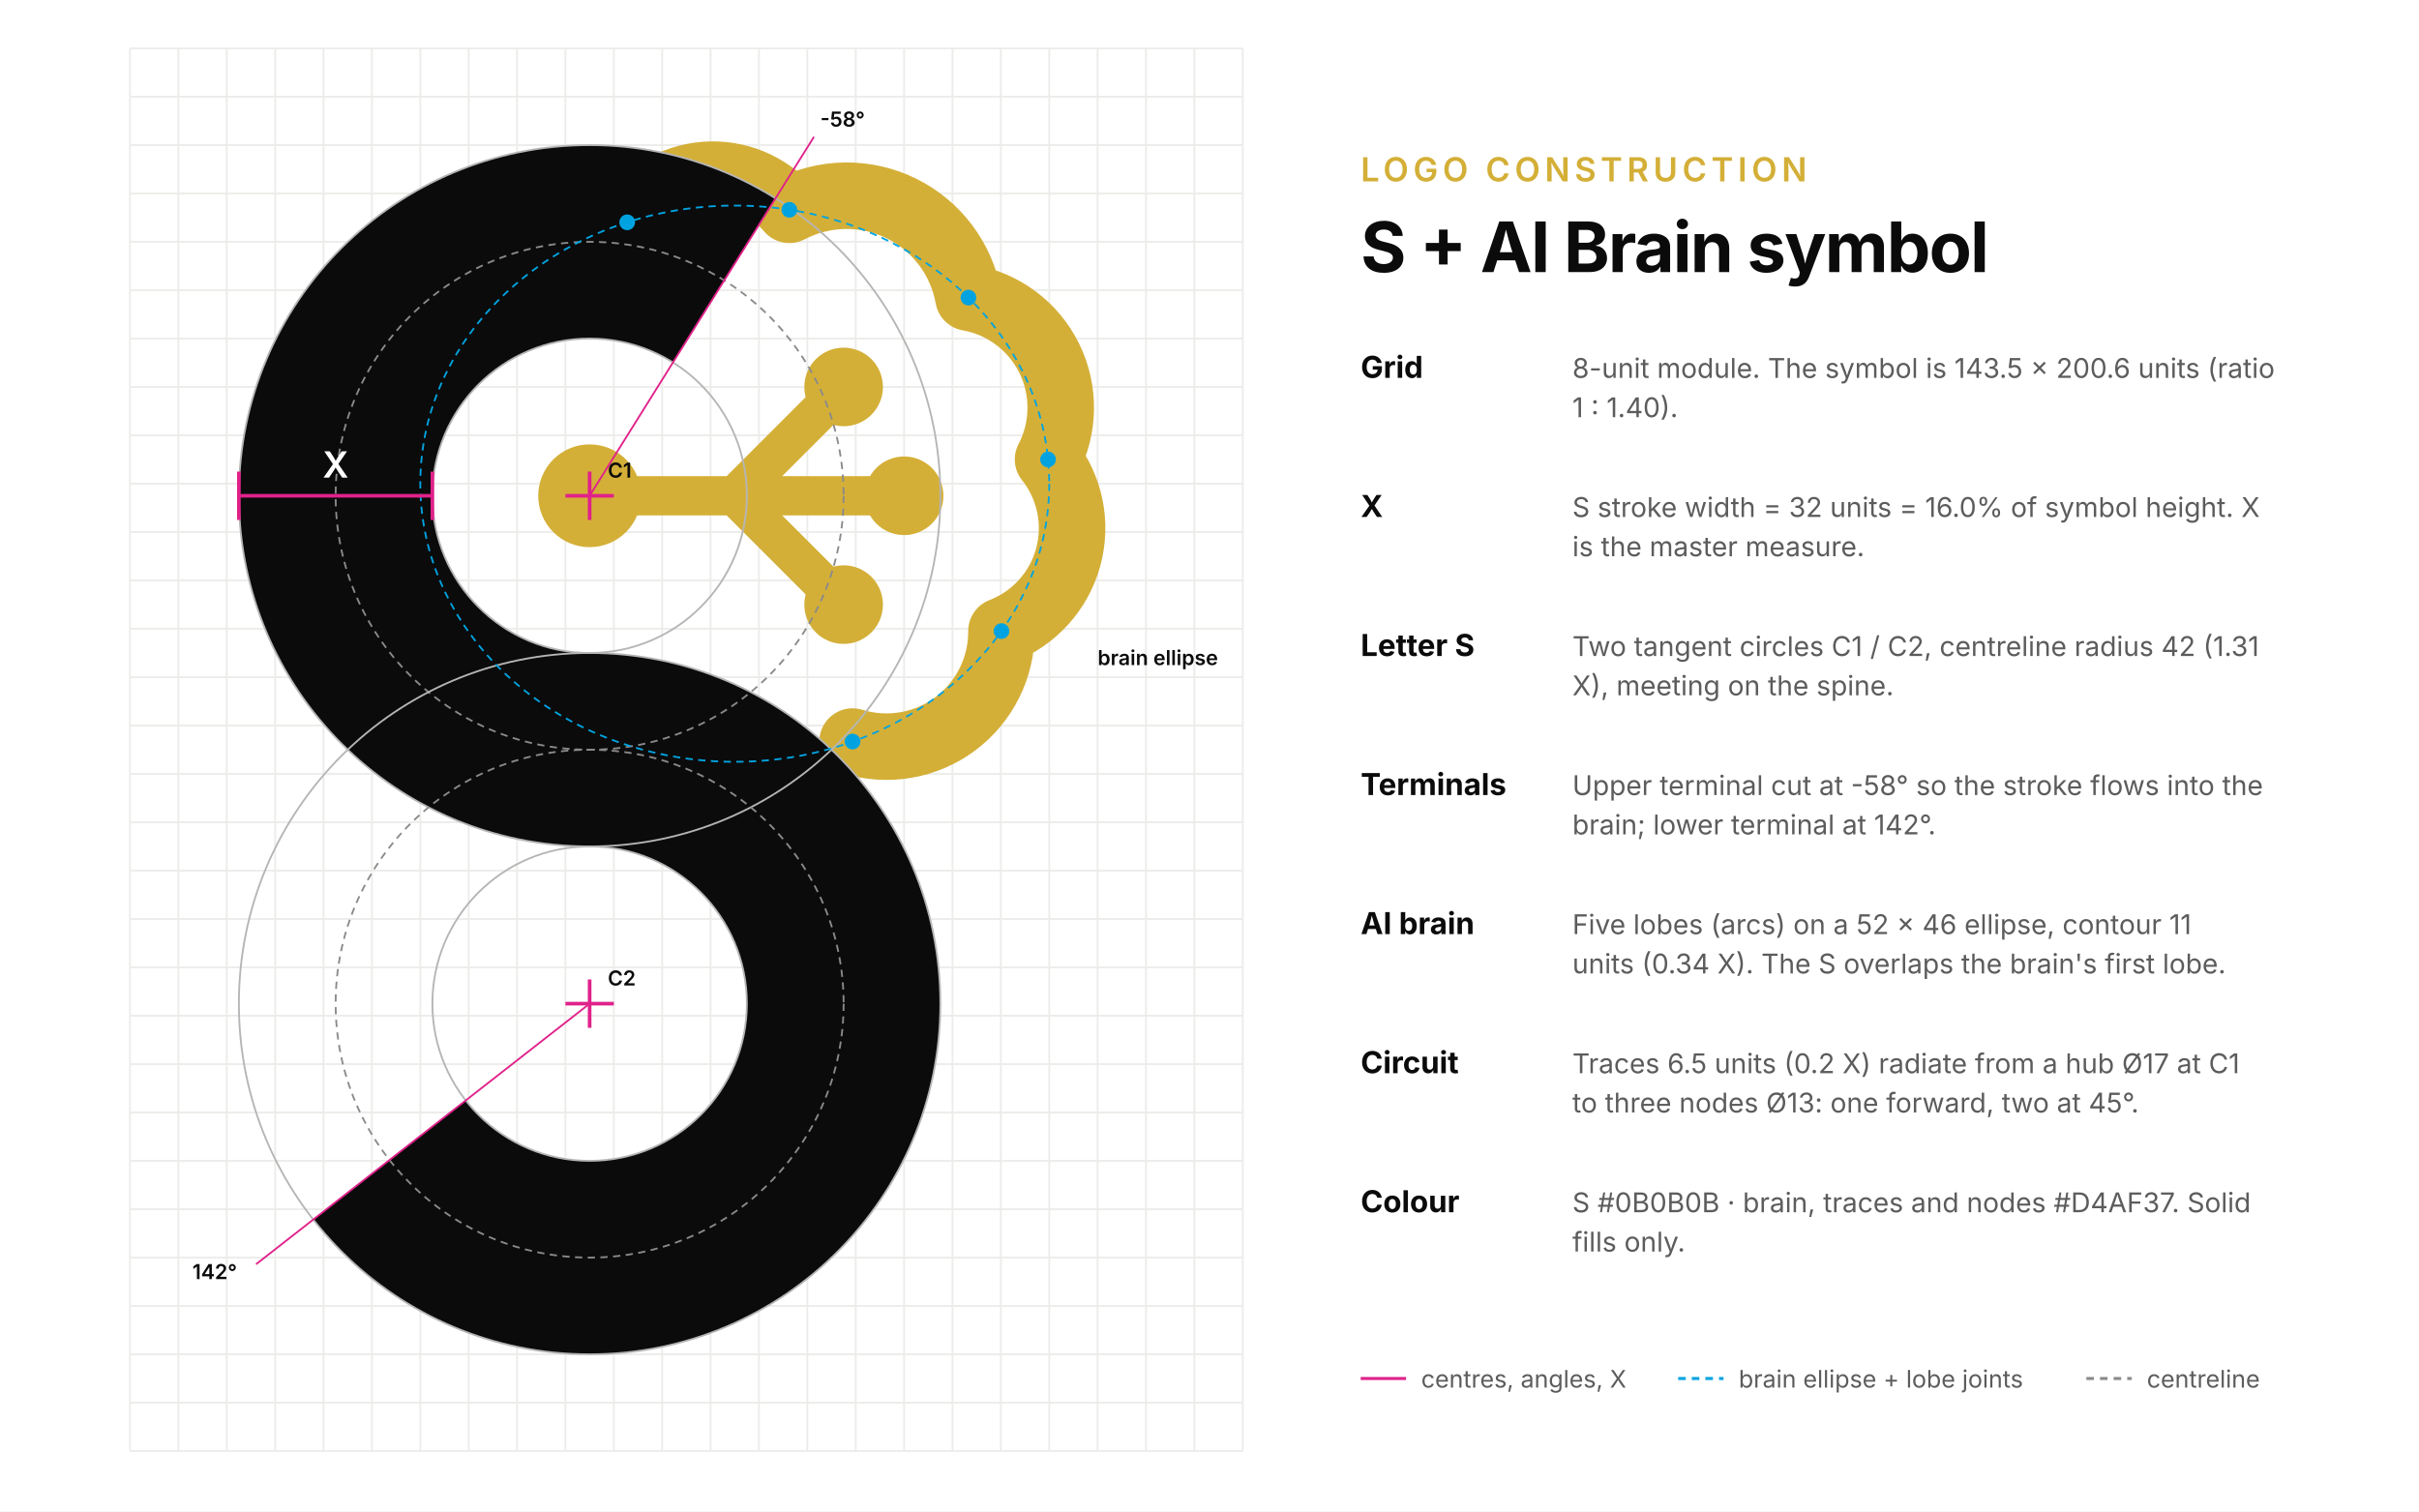
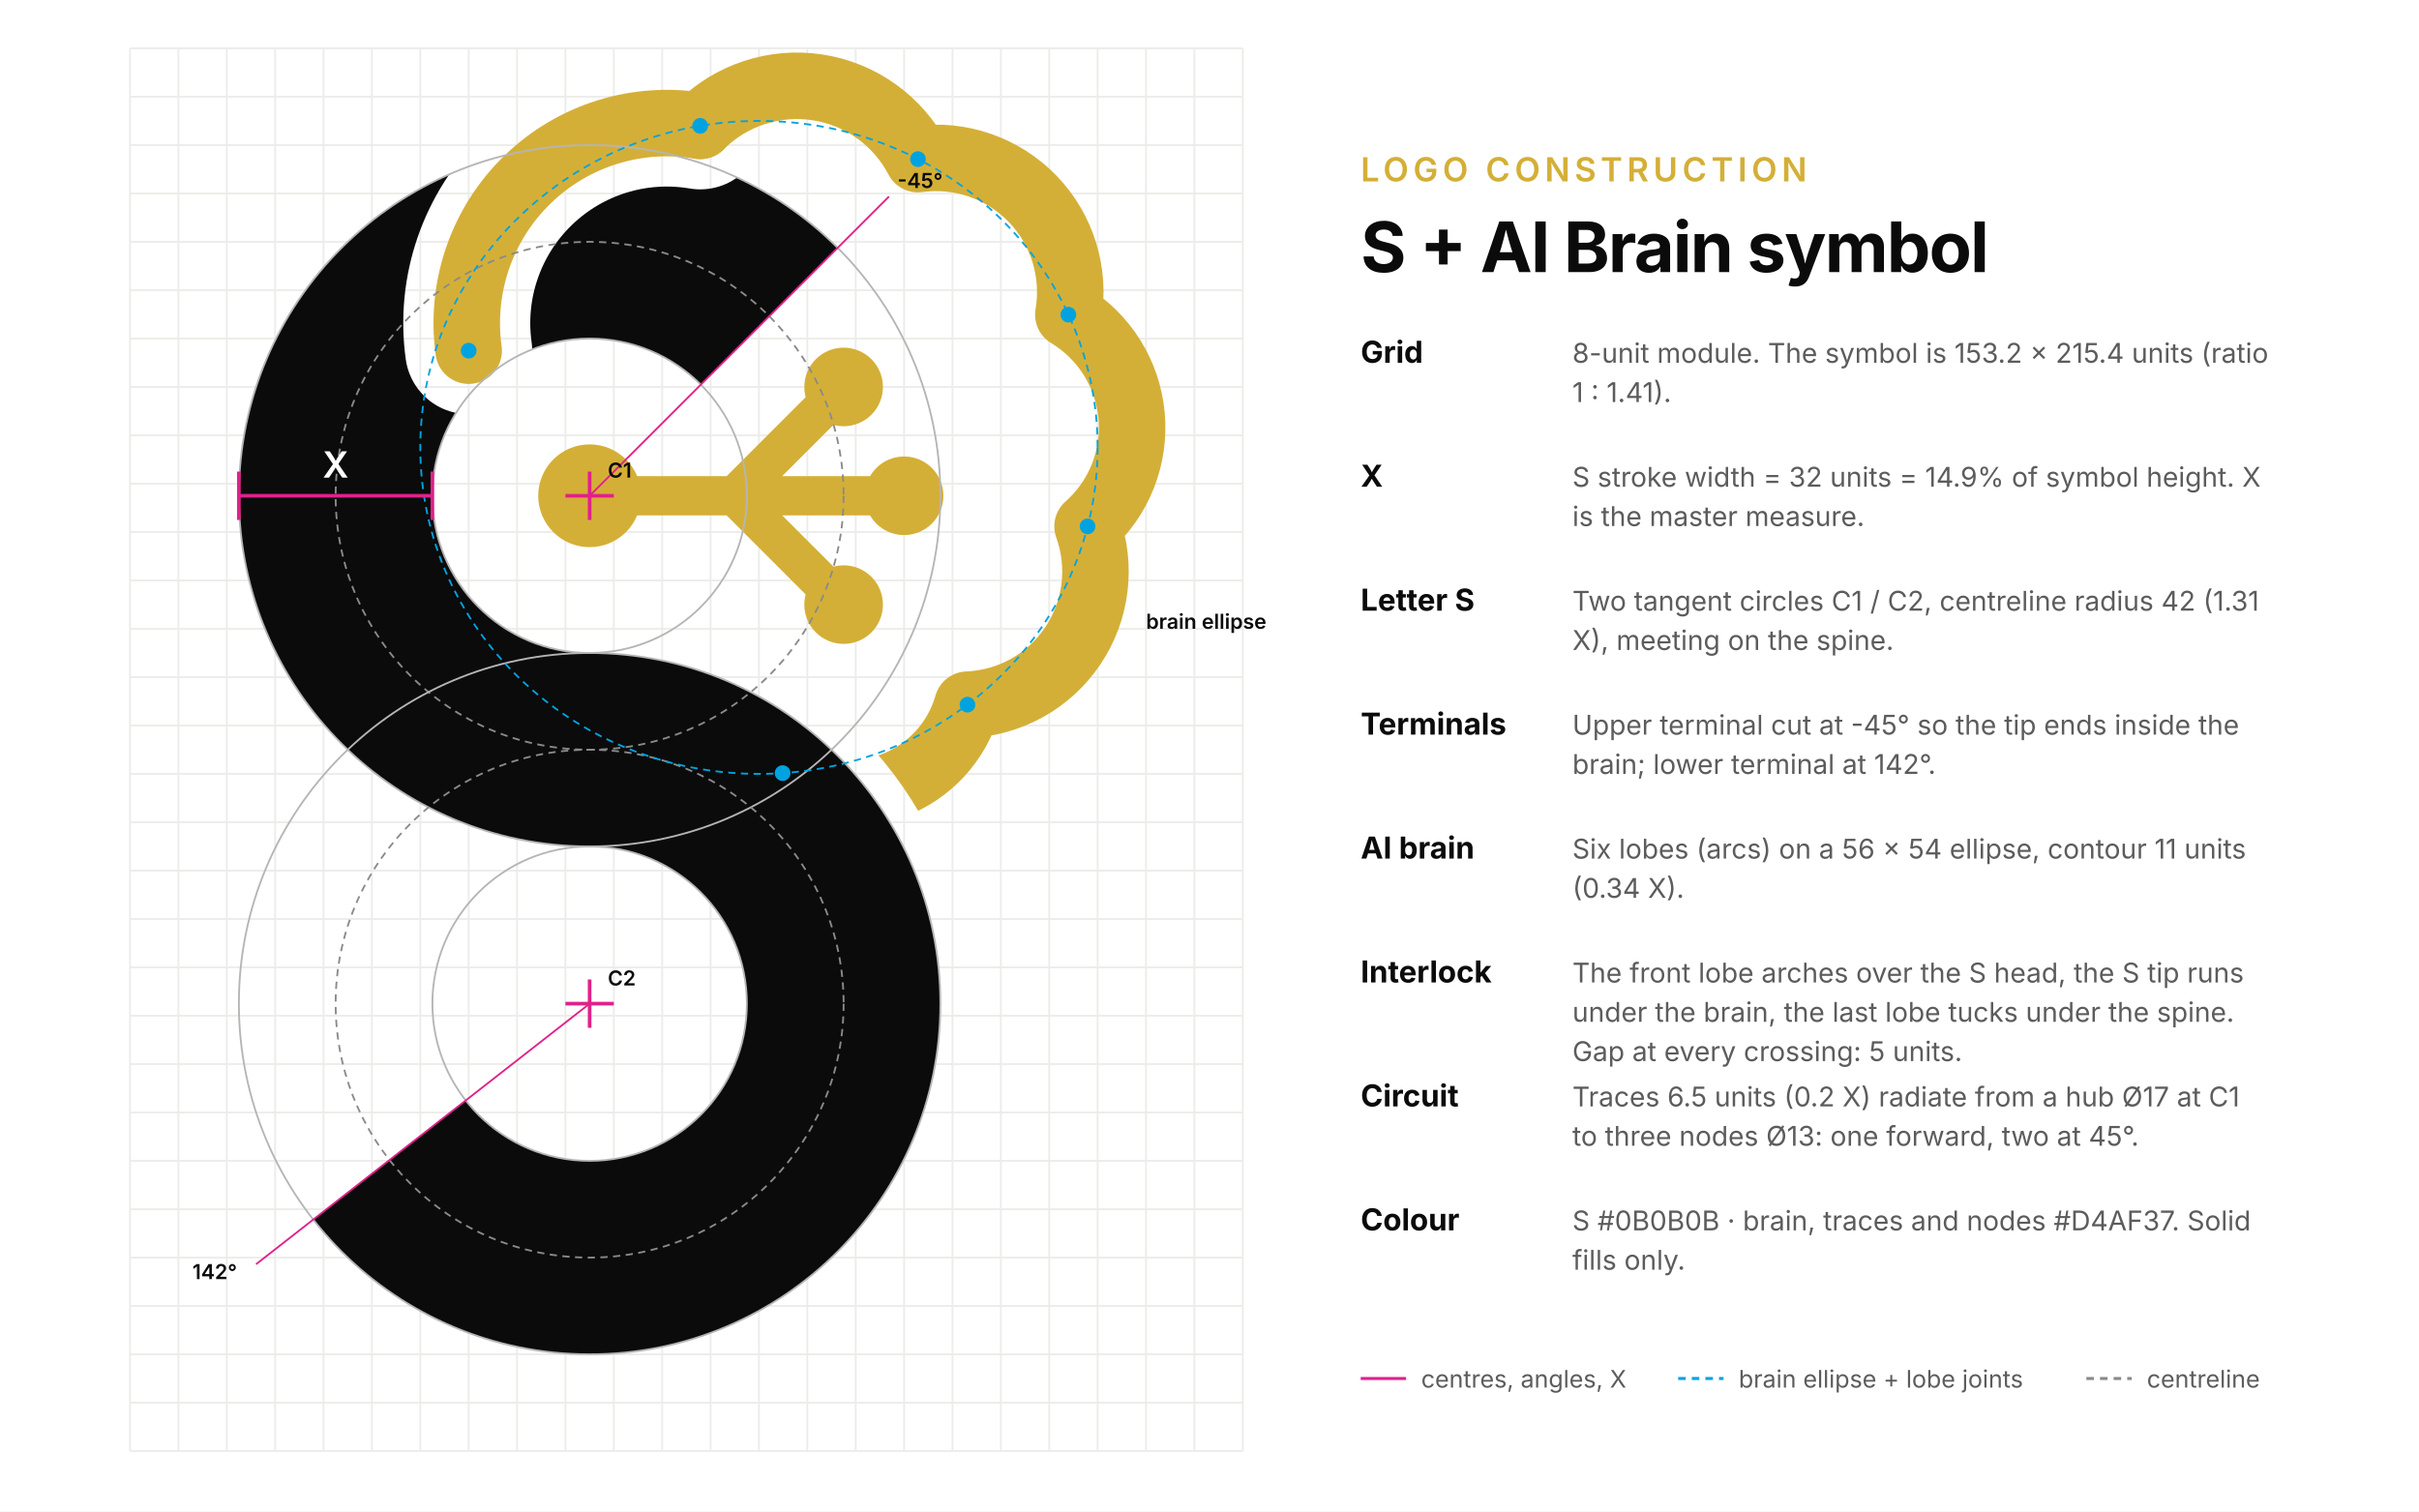
<svg xmlns="http://www.w3.org/2000/svg" viewBox="0 0 1600 1000">
  <rect width="1600" height="1000" fill="#FFFFFF" />
  <g transform="translate(-10 0) scale(4.0)">
    <line x1="24" y1="8" x2="24" y2="240" stroke="#ECECEA" stroke-width="0.3" />
    <line x1="32" y1="8" x2="32" y2="240" stroke="#ECECEA" stroke-width="0.3" />
    <line x1="40" y1="8" x2="40" y2="240" stroke="#ECECEA" stroke-width="0.3" />
    <line x1="48" y1="8" x2="48" y2="240" stroke="#ECECEA" stroke-width="0.3" />
    <line x1="56" y1="8" x2="56" y2="240" stroke="#ECECEA" stroke-width="0.3" />
    <line x1="64" y1="8" x2="64" y2="240" stroke="#ECECEA" stroke-width="0.3" />
    <line x1="72" y1="8" x2="72" y2="240" stroke="#ECECEA" stroke-width="0.3" />
    <line x1="80" y1="8" x2="80" y2="240" stroke="#ECECEA" stroke-width="0.3" />
    <line x1="88" y1="8" x2="88" y2="240" stroke="#ECECEA" stroke-width="0.3" />
    <line x1="96" y1="8" x2="96" y2="240" stroke="#ECECEA" stroke-width="0.3" />
    <line x1="104" y1="8" x2="104" y2="240" stroke="#ECECEA" stroke-width="0.3" />
    <line x1="112" y1="8" x2="112" y2="240" stroke="#ECECEA" stroke-width="0.3" />
    <line x1="120" y1="8" x2="120" y2="240" stroke="#ECECEA" stroke-width="0.3" />
    <line x1="128" y1="8" x2="128" y2="240" stroke="#ECECEA" stroke-width="0.3" />
    <line x1="136" y1="8" x2="136" y2="240" stroke="#ECECEA" stroke-width="0.3" />
    <line x1="144" y1="8" x2="144" y2="240" stroke="#ECECEA" stroke-width="0.3" />
    <line x1="152" y1="8" x2="152" y2="240" stroke="#ECECEA" stroke-width="0.3" />
    <line x1="160" y1="8" x2="160" y2="240" stroke="#ECECEA" stroke-width="0.3" />
    <line x1="168" y1="8" x2="168" y2="240" stroke="#ECECEA" stroke-width="0.3" />
    <line x1="176" y1="8" x2="176" y2="240" stroke="#ECECEA" stroke-width="0.3" />
    <line x1="184" y1="8" x2="184" y2="240" stroke="#ECECEA" stroke-width="0.3" />
    <line x1="192" y1="8" x2="192" y2="240" stroke="#ECECEA" stroke-width="0.3" />
    <line x1="200" y1="8" x2="200" y2="240" stroke="#ECECEA" stroke-width="0.3" />
    <line x1="208" y1="8" x2="208" y2="240" stroke="#ECECEA" stroke-width="0.3" />
    <line x1="24" y1="8" x2="208" y2="8" stroke="#ECECEA" stroke-width="0.3" />
    <line x1="24" y1="16" x2="208" y2="16" stroke="#ECECEA" stroke-width="0.3" />
    <line x1="24" y1="24" x2="208" y2="24" stroke="#ECECEA" stroke-width="0.3" />
    <line x1="24" y1="32" x2="208" y2="32" stroke="#ECECEA" stroke-width="0.3" />
    <line x1="24" y1="40" x2="208" y2="40" stroke="#ECECEA" stroke-width="0.3" />
    <line x1="24" y1="48" x2="208" y2="48" stroke="#ECECEA" stroke-width="0.3" />
    <line x1="24" y1="56" x2="208" y2="56" stroke="#ECECEA" stroke-width="0.3" />
    <line x1="24" y1="64" x2="208" y2="64" stroke="#ECECEA" stroke-width="0.3" />
    <line x1="24" y1="72" x2="208" y2="72" stroke="#ECECEA" stroke-width="0.3" />
    <line x1="24" y1="80" x2="208" y2="80" stroke="#ECECEA" stroke-width="0.3" />
    <line x1="24" y1="88" x2="208" y2="88" stroke="#ECECEA" stroke-width="0.3" />
    <line x1="24" y1="96" x2="208" y2="96" stroke="#ECECEA" stroke-width="0.3" />
    <line x1="24" y1="104" x2="208" y2="104" stroke="#ECECEA" stroke-width="0.3" />
    <line x1="24" y1="112" x2="208" y2="112" stroke="#ECECEA" stroke-width="0.3" />
    <line x1="24" y1="120" x2="208" y2="120" stroke="#ECECEA" stroke-width="0.3" />
    <line x1="24" y1="128" x2="208" y2="128" stroke="#ECECEA" stroke-width="0.3" />
    <line x1="24" y1="136" x2="208" y2="136" stroke="#ECECEA" stroke-width="0.3" />
    <line x1="24" y1="144" x2="208" y2="144" stroke="#ECECEA" stroke-width="0.3" />
    <line x1="24" y1="152" x2="208" y2="152" stroke="#ECECEA" stroke-width="0.3" />
    <line x1="24" y1="160" x2="208" y2="160" stroke="#ECECEA" stroke-width="0.3" />
    <line x1="24" y1="168" x2="208" y2="168" stroke="#ECECEA" stroke-width="0.3" />
    <line x1="24" y1="176" x2="208" y2="176" stroke="#ECECEA" stroke-width="0.3" />
    <line x1="24" y1="184" x2="208" y2="184" stroke="#ECECEA" stroke-width="0.3" />
    <line x1="24" y1="192" x2="208" y2="192" stroke="#ECECEA" stroke-width="0.3" />
    <line x1="24" y1="200" x2="208" y2="200" stroke="#ECECEA" stroke-width="0.3" />
    <line x1="24" y1="208" x2="208" y2="208" stroke="#ECECEA" stroke-width="0.3" />
    <line x1="24" y1="216" x2="208" y2="216" stroke="#ECECEA" stroke-width="0.3" />
    <line x1="24" y1="224" x2="208" y2="224" stroke="#ECECEA" stroke-width="0.3" />
    <line x1="24" y1="232" x2="208" y2="232" stroke="#ECECEA" stroke-width="0.3" />
    <line x1="24" y1="240" x2="208" y2="240" stroke="#ECECEA" stroke-width="0.3" />
-     <path id="brain-contour" d="M106.21 36.77 A16.67 16.67 0 0 1 133.03 34.70 A20.45 20.45 0 0 1 162.64 49.22 A18.49 18.49 0 0 1 175.80 75.99 A18.24 18.24 0 0 1 168.10 104.38 A19.01 19.01 0 0 1 143.48 122.65" fill="none" stroke="#D4AF37" stroke-width="11" stroke-linecap="round" stroke-linejoin="round" />
-     <path id="letter-s" d="M122.26 46.38 A42 42 0 1 0 100.00 124.00 A42 42 0 1 1 66.90 191.86" fill="none" stroke="#0B0B0B" stroke-width="32" />
+     <defs>
+       <mask id="sa-under-s" maskUnits="userSpaceOnUse" x="-60" y="-60" width="400" height="400">
+         <rect x="-60" y="-60" width="400" height="400" fill="#fff" />
+         <path d="M100.00 124.00 A42 42 0 1 1 66.90 191.86" fill="none" stroke="#000" stroke-width="42" />
+       </mask>
+       <mask id="sa-under-brain" maskUnits="userSpaceOnUse" x="-60" y="-60" width="400" height="400">
+         <rect x="-60" y="-60" width="400" height="400" fill="#fff" />
+         <path d="M80.00 58.00 A33.08 33.08 0 0 1 118.28 20.82" fill="none" stroke="#000" stroke-width="21" stroke-linecap="round" />
+       </mask>
+     </defs>
+     <path id="brain-back" d="M118.28 20.82 A22.59 22.59 0 0 1 154.29 26.32 A22.18 22.18 0 0 1 179.16 52.04 A21.81 21.81 0 0 1 182.34 87.06 A22.04 22.04 0 0 1 162.48 116.55 A20.21 20.21 0 0 1 131.91 127.87" fill="none" stroke="#D4AF37" stroke-width="11" stroke-linecap="round" stroke-linejoin="round" mask="url(#sa-under-s)" />
+     <path id="letter-s" d="M129.70 52.30 A42 42 0 1 0 100.00 124.00 A42 42 0 1 1 66.90 191.86" fill="none" stroke="#0B0B0B" stroke-width="32" mask="url(#sa-under-brain)" />
+     <path id="brain-front" d="M80.00 58.00 A33.08 33.08 0 0 1 118.28 20.82" fill="none" stroke="#D4AF37" stroke-width="11" stroke-linecap="round" stroke-linejoin="round" />
    <path id="circuit-traces" d="M100.00 82.00 H124.0 L140 66 M124.0 82.0 L140 98 M124.0 82.0 H150" fill="none" stroke="#D4AF37" stroke-width="6.5" stroke-linecap="round" stroke-linejoin="round" />
    <circle cx="100.0" cy="82.0" r="8.5" fill="#D4AF37" />
    <circle cx="142.0" cy="64.0" r="6.5" fill="#D4AF37" />
    <circle cx="142.0" cy="100.0" r="6.5" fill="#D4AF37" />
    <circle cx="152.0" cy="82.0" r="6.5" fill="#D4AF37" />
    <circle cx="100.0" cy="82.0" r="42" fill="none" stroke="#8A8A8A" stroke-width="0.3" stroke-dasharray="1.2 0.9" />
    <circle cx="100.0" cy="82.0" r="26.0" fill="none" stroke="#B5B5B5" stroke-width="0.3" />
    <circle cx="100.0" cy="82.0" r="58.0" fill="none" stroke="#B5B5B5" stroke-width="0.3" />
    <path d="M96.0 82.0H104.0M100.0 78.0V86.0" stroke="#E0218A" stroke-width="0.6" />
    <circle cx="100.0" cy="166.0" r="42" fill="none" stroke="#8A8A8A" stroke-width="0.3" stroke-dasharray="1.2 0.9" />
    <circle cx="100.0" cy="166.0" r="26.0" fill="none" stroke="#B5B5B5" stroke-width="0.3" />
    <circle cx="100.0" cy="166.0" r="58.0" fill="none" stroke="#B5B5B5" stroke-width="0.3" />
    <path d="M96.0 166.0H104.0M100.0 162.0V170.0" stroke="#E0218A" stroke-width="0.6" />
-     <ellipse cx="124.0" cy="80.0" rx="52.0" ry="46.0" fill="none" stroke="#00A3E0" stroke-width="0.3" stroke-dasharray="1.2 0.9" />
-     <circle cx="106.21" cy="36.77" r="1.3" fill="#00A3E0" />
-     <circle cx="133.03" cy="34.70" r="1.3" fill="#00A3E0" />
-     <circle cx="162.64" cy="49.22" r="1.3" fill="#00A3E0" />
-     <circle cx="175.80" cy="75.99" r="1.3" fill="#00A3E0" />
-     <circle cx="168.10" cy="104.38" r="1.3" fill="#00A3E0" />
-     <circle cx="143.48" cy="122.65" r="1.3" fill="#00A3E0" />
-     <line x1="100.0" y1="82.0" x2="137.09" y2="22.64" stroke="#E0218A" stroke-width="0.3" />
+     <ellipse cx="128.0" cy="74.0" rx="56.0" ry="54.0" fill="none" stroke="#00A3E0" stroke-width="0.3" stroke-dasharray="1.2 0.9" />
+     <circle cx="80.00" cy="58.00" r="1.3" fill="#00A3E0" />
+     <circle cx="118.28" cy="20.82" r="1.3" fill="#00A3E0" />
+     <circle cx="154.29" cy="26.32" r="1.3" fill="#00A3E0" />
+     <circle cx="179.16" cy="52.04" r="1.3" fill="#00A3E0" />
+     <circle cx="182.34" cy="87.06" r="1.3" fill="#00A3E0" />
+     <circle cx="162.48" cy="116.55" r="1.3" fill="#00A3E0" />
+     <circle cx="131.91" cy="127.87" r="1.3" fill="#00A3E0" />
+     <line x1="100.0" y1="82.0" x2="149.50" y2="32.50" stroke="#E0218A" stroke-width="0.3" />
    <line x1="100.0" y1="166.0" x2="44.84" y2="209.10" stroke="#E0218A" stroke-width="0.3" />
    <path d="M42.0 78.0V86.0M74.0 78.0V86.0M42.0 82.0H74.0" stroke="#E0218A" stroke-width="0.6" fill="none" />
    <text x="58.00" y="79.00" font-family="Inter, Arial, sans-serif" font-size="6" font-weight="600" text-anchor="middle" fill="#FFFFFF">X</text>
    <text x="103.00" y="79.00" font-family="Inter, Arial, sans-serif" font-size="3.4" font-weight="600" text-anchor="start" fill="#0B0B0B">C1</text>
    <text x="103.00" y="163.00" font-family="Inter, Arial, sans-serif" font-size="3.4" font-weight="600" text-anchor="start" fill="#0B0B0B">C2</text>
-     <text x="138.15" y="20.94" font-family="Inter, Arial, sans-serif" font-size="3.4" font-weight="600" text-anchor="start" fill="#0B0B0B">-58°</text>
+     <text x="150.91" y="31.09" font-family="Inter, Arial, sans-serif" font-size="3.4" font-weight="600" text-anchor="start" fill="#0B0B0B">-45°</text>
    <text x="41.69" y="211.56" font-family="Inter, Arial, sans-serif" font-size="3.4" font-weight="600" text-anchor="end" fill="#0B0B0B">142°</text>
-     <text x="184.00" y="110.00" font-family="Inter, Arial, sans-serif" font-size="3.4" font-weight="600" text-anchor="start" fill="#0B0B0B">brain ellipse</text>
+     <text x="192.00" y="104.00" font-family="Inter, Arial, sans-serif" font-size="3.4" font-weight="600" text-anchor="start" fill="#0B0B0B">brain ellipse</text>
  </g>
  <text x="900" y="120" font-family="Inter, Arial, sans-serif" font-size="22" font-weight="600" letter-spacing="3" fill="#D4AF37">LOGO CONSTRUCTION</text>
  <text x="900" y="180" font-family="Inter, Arial, sans-serif" font-size="46" font-weight="700" fill="#0B0B0B" letter-spacing="-1">S + AI Brain symbol</text>
-   <text x="900" y="250" font-family="Inter, Arial, sans-serif" font-size="20" font-weight="700" fill="#0B0B0B">Grid</text>
-   <text x="1040" y="250" font-family="Inter, Arial, sans-serif" font-size="18" fill="#5C5C5C">8-unit module. The symbol is 143.5 × 200.6 units (ratio</text>
-   <text x="1040" y="276" font-family="Inter, Arial, sans-serif" font-size="18" fill="#5C5C5C">1 : 1.40).</text>
-   <text x="900" y="342" font-family="Inter, Arial, sans-serif" font-size="20" font-weight="700" fill="#0B0B0B">X</text>
-   <text x="1040" y="342" font-family="Inter, Arial, sans-serif" font-size="18" fill="#5C5C5C">S stroke width = 32 units = 16.0% of symbol height. X</text>
-   <text x="1040" y="368" font-family="Inter, Arial, sans-serif" font-size="18" fill="#5C5C5C">is the master measure.</text>
-   <text x="900" y="434" font-family="Inter, Arial, sans-serif" font-size="20" font-weight="700" fill="#0B0B0B">Letter S</text>
-   <text x="1040" y="434" font-family="Inter, Arial, sans-serif" font-size="18" fill="#5C5C5C">Two tangent circles C1 / C2, centreline radius 42 (1.31</text>
-   <text x="1040" y="460" font-family="Inter, Arial, sans-serif" font-size="18" fill="#5C5C5C">X), meeting on the spine.</text>
-   <text x="900" y="526" font-family="Inter, Arial, sans-serif" font-size="20" font-weight="700" fill="#0B0B0B">Terminals</text>
-   <text x="1040" y="526" font-family="Inter, Arial, sans-serif" font-size="18" fill="#5C5C5C">Upper terminal cut at -58° so the stroke flows into the</text>
-   <text x="1040" y="552" font-family="Inter, Arial, sans-serif" font-size="18" fill="#5C5C5C">brain; lower terminal at 142°.</text>
-   <text x="900" y="618" font-family="Inter, Arial, sans-serif" font-size="20" font-weight="700" fill="#0B0B0B">AI brain</text>
-   <text x="1040" y="618" font-family="Inter, Arial, sans-serif" font-size="18" fill="#5C5C5C">Five lobes (arcs) on a 52 × 46 ellipse, contour 11</text>
-   <text x="1040" y="644" font-family="Inter, Arial, sans-serif" font-size="18" fill="#5C5C5C">units (0.34 X). The S overlaps the brain's first lobe.</text>
-   <text x="900" y="710" font-family="Inter, Arial, sans-serif" font-size="20" font-weight="700" fill="#0B0B0B">Circuit</text>
-   <text x="1040" y="710" font-family="Inter, Arial, sans-serif" font-size="18" fill="#5C5C5C">Traces 6.5 units (0.2 X) radiate from a hub Ø17 at C1</text>
-   <text x="1040" y="736" font-family="Inter, Arial, sans-serif" font-size="18" fill="#5C5C5C">to three nodes Ø13: one forward, two at 45°.</text>
-   <text x="900" y="802" font-family="Inter, Arial, sans-serif" font-size="20" font-weight="700" fill="#0B0B0B">Colour</text>
-   <text x="1040" y="802" font-family="Inter, Arial, sans-serif" font-size="18" fill="#5C5C5C">S #0B0B0B · brain, traces and nodes #D4AF37. Solid</text>
-   <text x="1040" y="828" font-family="Inter, Arial, sans-serif" font-size="18" fill="#5C5C5C">fills only.</text>
+   <text x="900" y="240" font-family="Inter, Arial, sans-serif" font-size="20" font-weight="700" fill="#0B0B0B">Grid</text>
+   <text x="1040" y="240" font-family="Inter, Arial, sans-serif" font-size="18" fill="#5C5C5C">8-unit module. The symbol is 153.2 × 215.4 units (ratio</text>
+   <text x="1040" y="266" font-family="Inter, Arial, sans-serif" font-size="18" fill="#5C5C5C">1 : 1.41).</text>
+   <text x="900" y="322" font-family="Inter, Arial, sans-serif" font-size="20" font-weight="700" fill="#0B0B0B">X</text>
+   <text x="1040" y="322" font-family="Inter, Arial, sans-serif" font-size="18" fill="#5C5C5C">S stroke width = 32 units = 14.9% of symbol height. X</text>
+   <text x="1040" y="348" font-family="Inter, Arial, sans-serif" font-size="18" fill="#5C5C5C">is the master measure.</text>
+   <text x="900" y="404" font-family="Inter, Arial, sans-serif" font-size="20" font-weight="700" fill="#0B0B0B">Letter S</text>
+   <text x="1040" y="404" font-family="Inter, Arial, sans-serif" font-size="18" fill="#5C5C5C">Two tangent circles C1 / C2, centreline radius 42 (1.31</text>
+   <text x="1040" y="430" font-family="Inter, Arial, sans-serif" font-size="18" fill="#5C5C5C">X), meeting on the spine.</text>
+   <text x="900" y="486" font-family="Inter, Arial, sans-serif" font-size="20" font-weight="700" fill="#0B0B0B">Terminals</text>
+   <text x="1040" y="486" font-family="Inter, Arial, sans-serif" font-size="18" fill="#5C5C5C">Upper terminal cut at -45° so the tip ends inside the</text>
+   <text x="1040" y="512" font-family="Inter, Arial, sans-serif" font-size="18" fill="#5C5C5C">brain; lower terminal at 142°.</text>
+   <text x="900" y="568" font-family="Inter, Arial, sans-serif" font-size="20" font-weight="700" fill="#0B0B0B">AI brain</text>
+   <text x="1040" y="568" font-family="Inter, Arial, sans-serif" font-size="18" fill="#5C5C5C">Six lobes (arcs) on a 56 × 54 ellipse, contour 11 units</text>
+   <text x="1040" y="594" font-family="Inter, Arial, sans-serif" font-size="18" fill="#5C5C5C">(0.34 X).</text>
+   <text x="900" y="650" font-family="Inter, Arial, sans-serif" font-size="20" font-weight="700" fill="#0B0B0B">Interlock</text>
+   <text x="1040" y="650" font-family="Inter, Arial, sans-serif" font-size="18" fill="#5C5C5C">The front lobe arches over the S head, the S tip runs</text>
+   <text x="1040" y="676" font-family="Inter, Arial, sans-serif" font-size="18" fill="#5C5C5C">under the brain, the last lobe tucks under the spine.</text>
+   <text x="1040" y="702" font-family="Inter, Arial, sans-serif" font-size="18" fill="#5C5C5C">Gap at every crossing: 5 units.</text>
+   <text x="900" y="732" font-family="Inter, Arial, sans-serif" font-size="20" font-weight="700" fill="#0B0B0B">Circuit</text>
+   <text x="1040" y="732" font-family="Inter, Arial, sans-serif" font-size="18" fill="#5C5C5C">Traces 6.5 units (0.2 X) radiate from a hub Ø17 at C1</text>
+   <text x="1040" y="758" font-family="Inter, Arial, sans-serif" font-size="18" fill="#5C5C5C">to three nodes Ø13: one forward, two at 45°.</text>
+   <text x="900" y="814" font-family="Inter, Arial, sans-serif" font-size="20" font-weight="700" fill="#0B0B0B">Colour</text>
+   <text x="1040" y="814" font-family="Inter, Arial, sans-serif" font-size="18" fill="#5C5C5C">S #0B0B0B · brain, traces and nodes #D4AF37. Solid</text>
+   <text x="1040" y="840" font-family="Inter, Arial, sans-serif" font-size="18" fill="#5C5C5C">fills only.</text>
  <g font-family="Inter, Arial, sans-serif" font-size="16" fill="#5C5C5C">
    <line x1="900" y1="912" x2="930" y2="912" stroke="#E0218A" stroke-width="2" />
    <text x="940" y="918">centres, angles, X</text>
    <line x1="1110" y1="912" x2="1140" y2="912" stroke="#00A3E0" stroke-width="2" stroke-dasharray="5 4" />
    <text x="1150" y="918">brain ellipse + lobe joints</text>
    <line x1="1380" y1="912" x2="1410" y2="912" stroke="#8A8A8A" stroke-width="2" stroke-dasharray="5 4" />
    <text x="1420" y="918">centreline</text>
  </g>
</svg>
